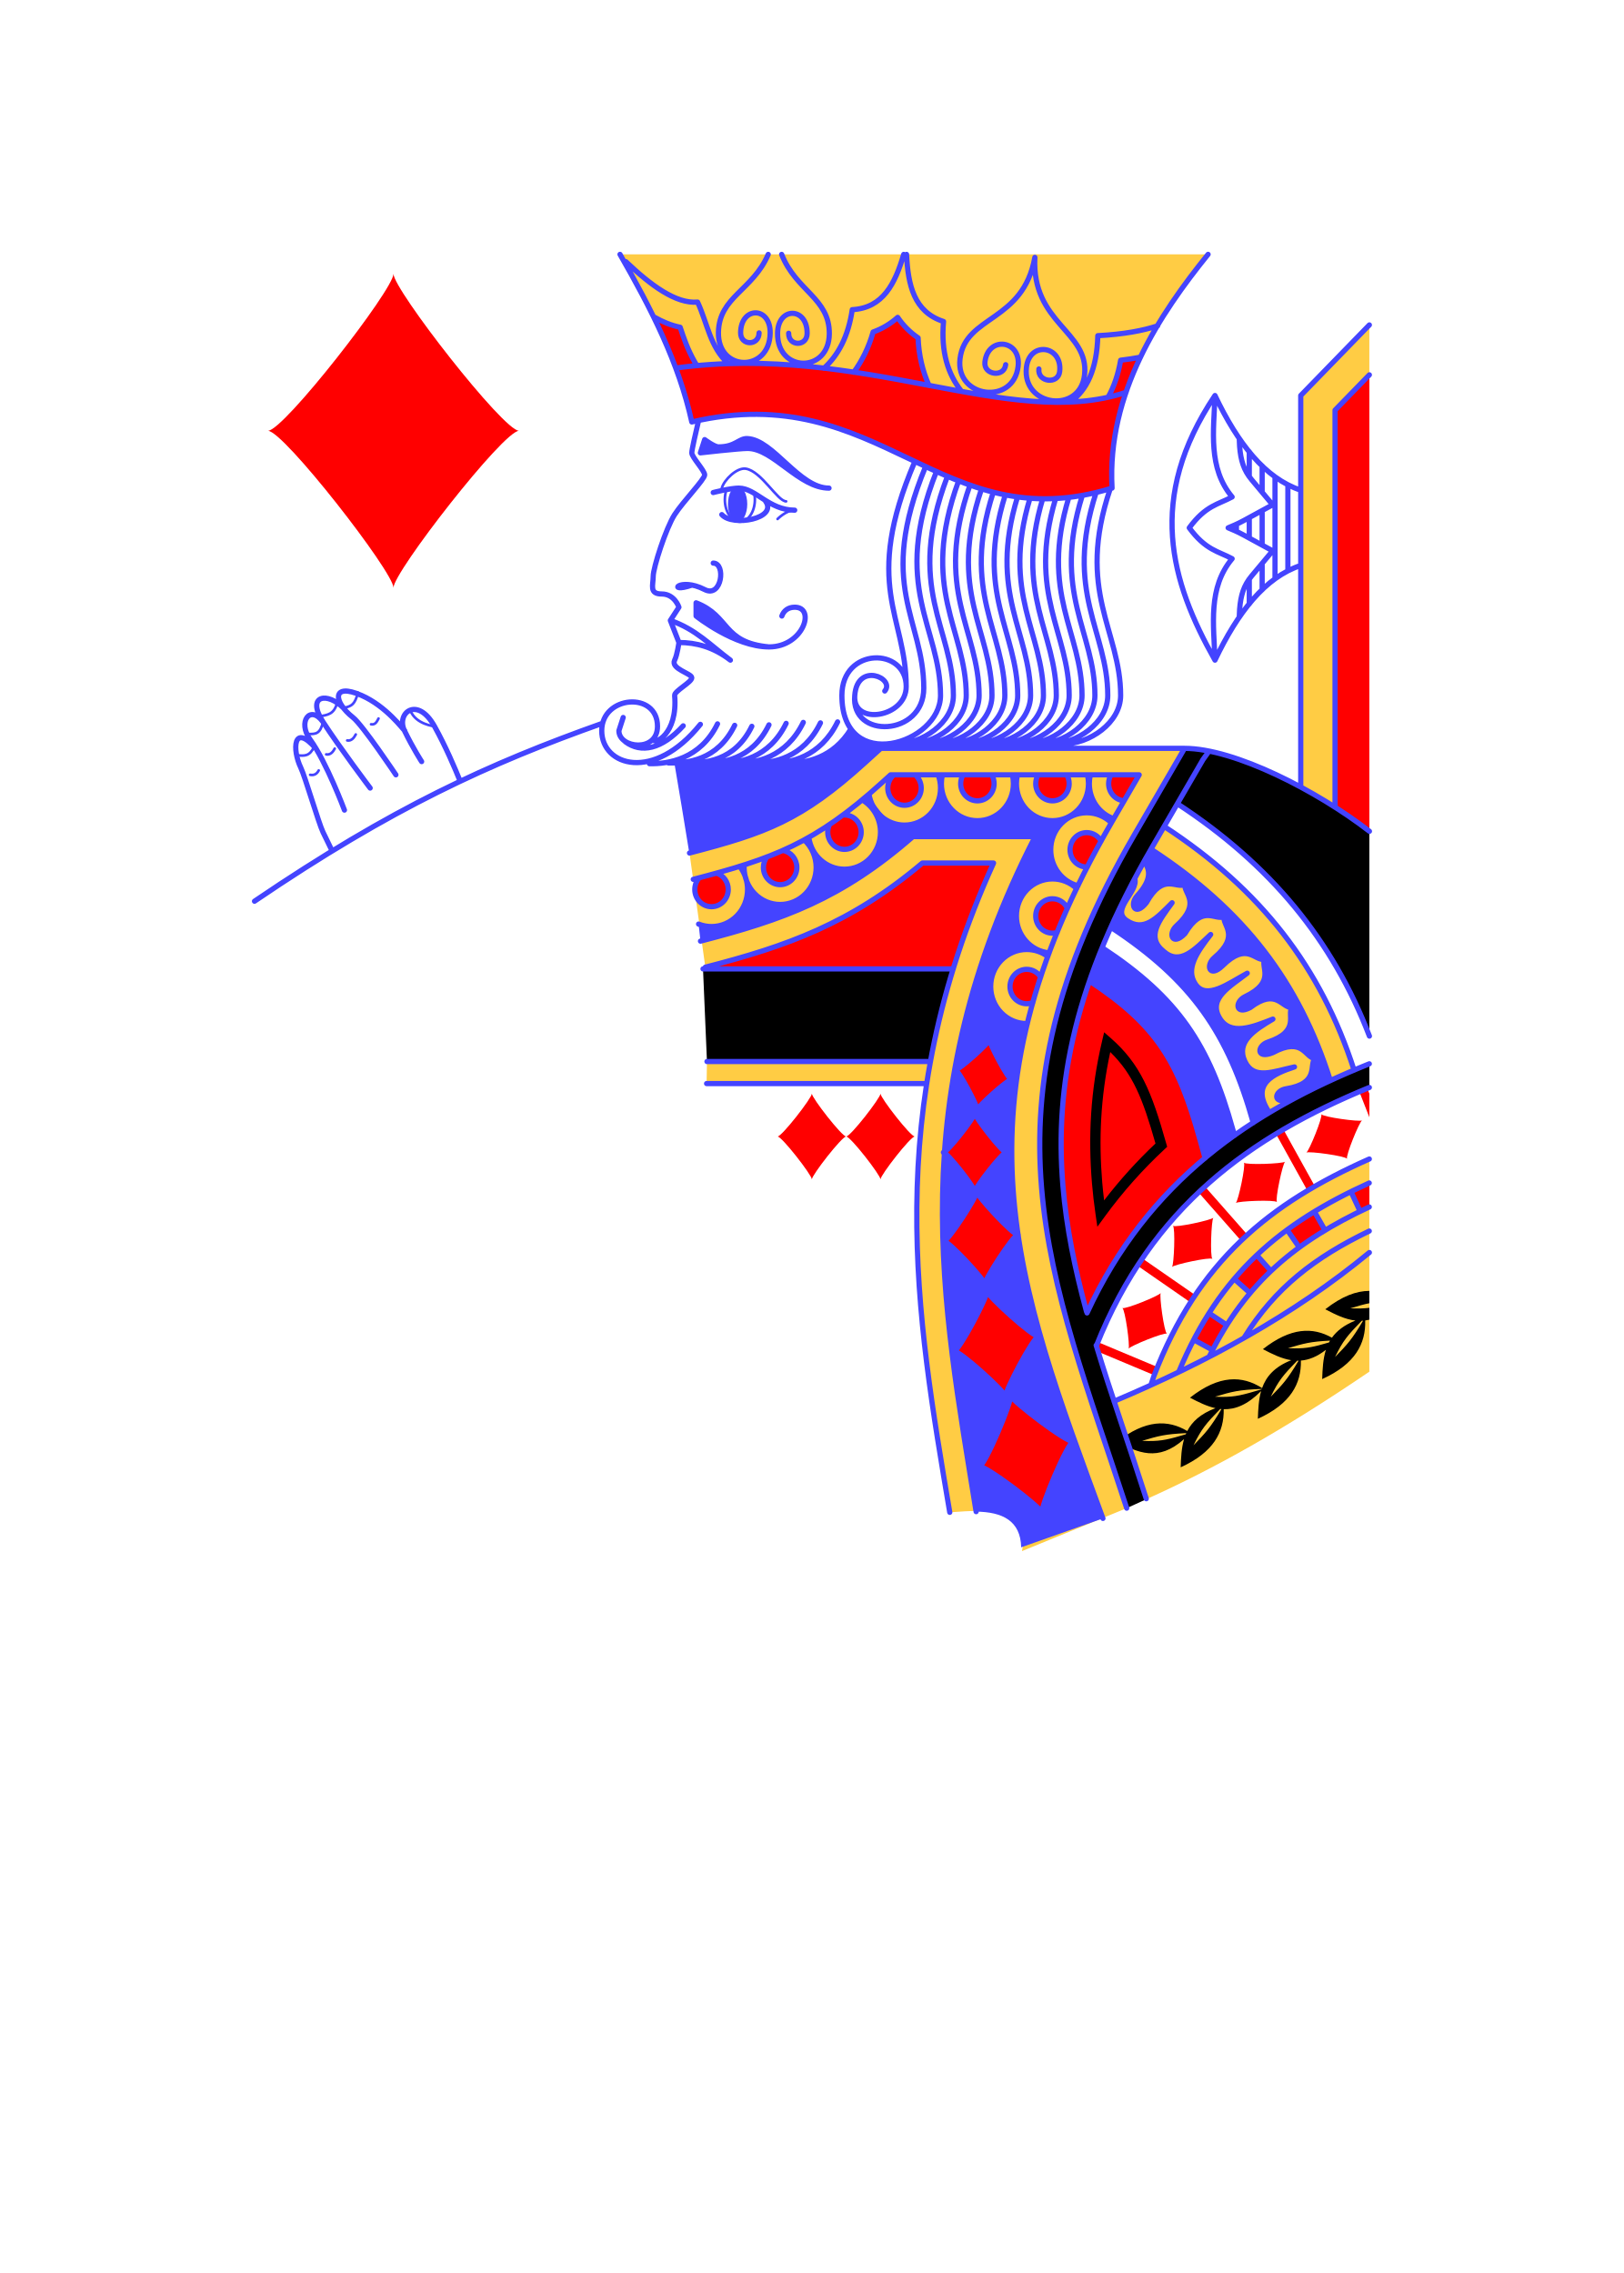
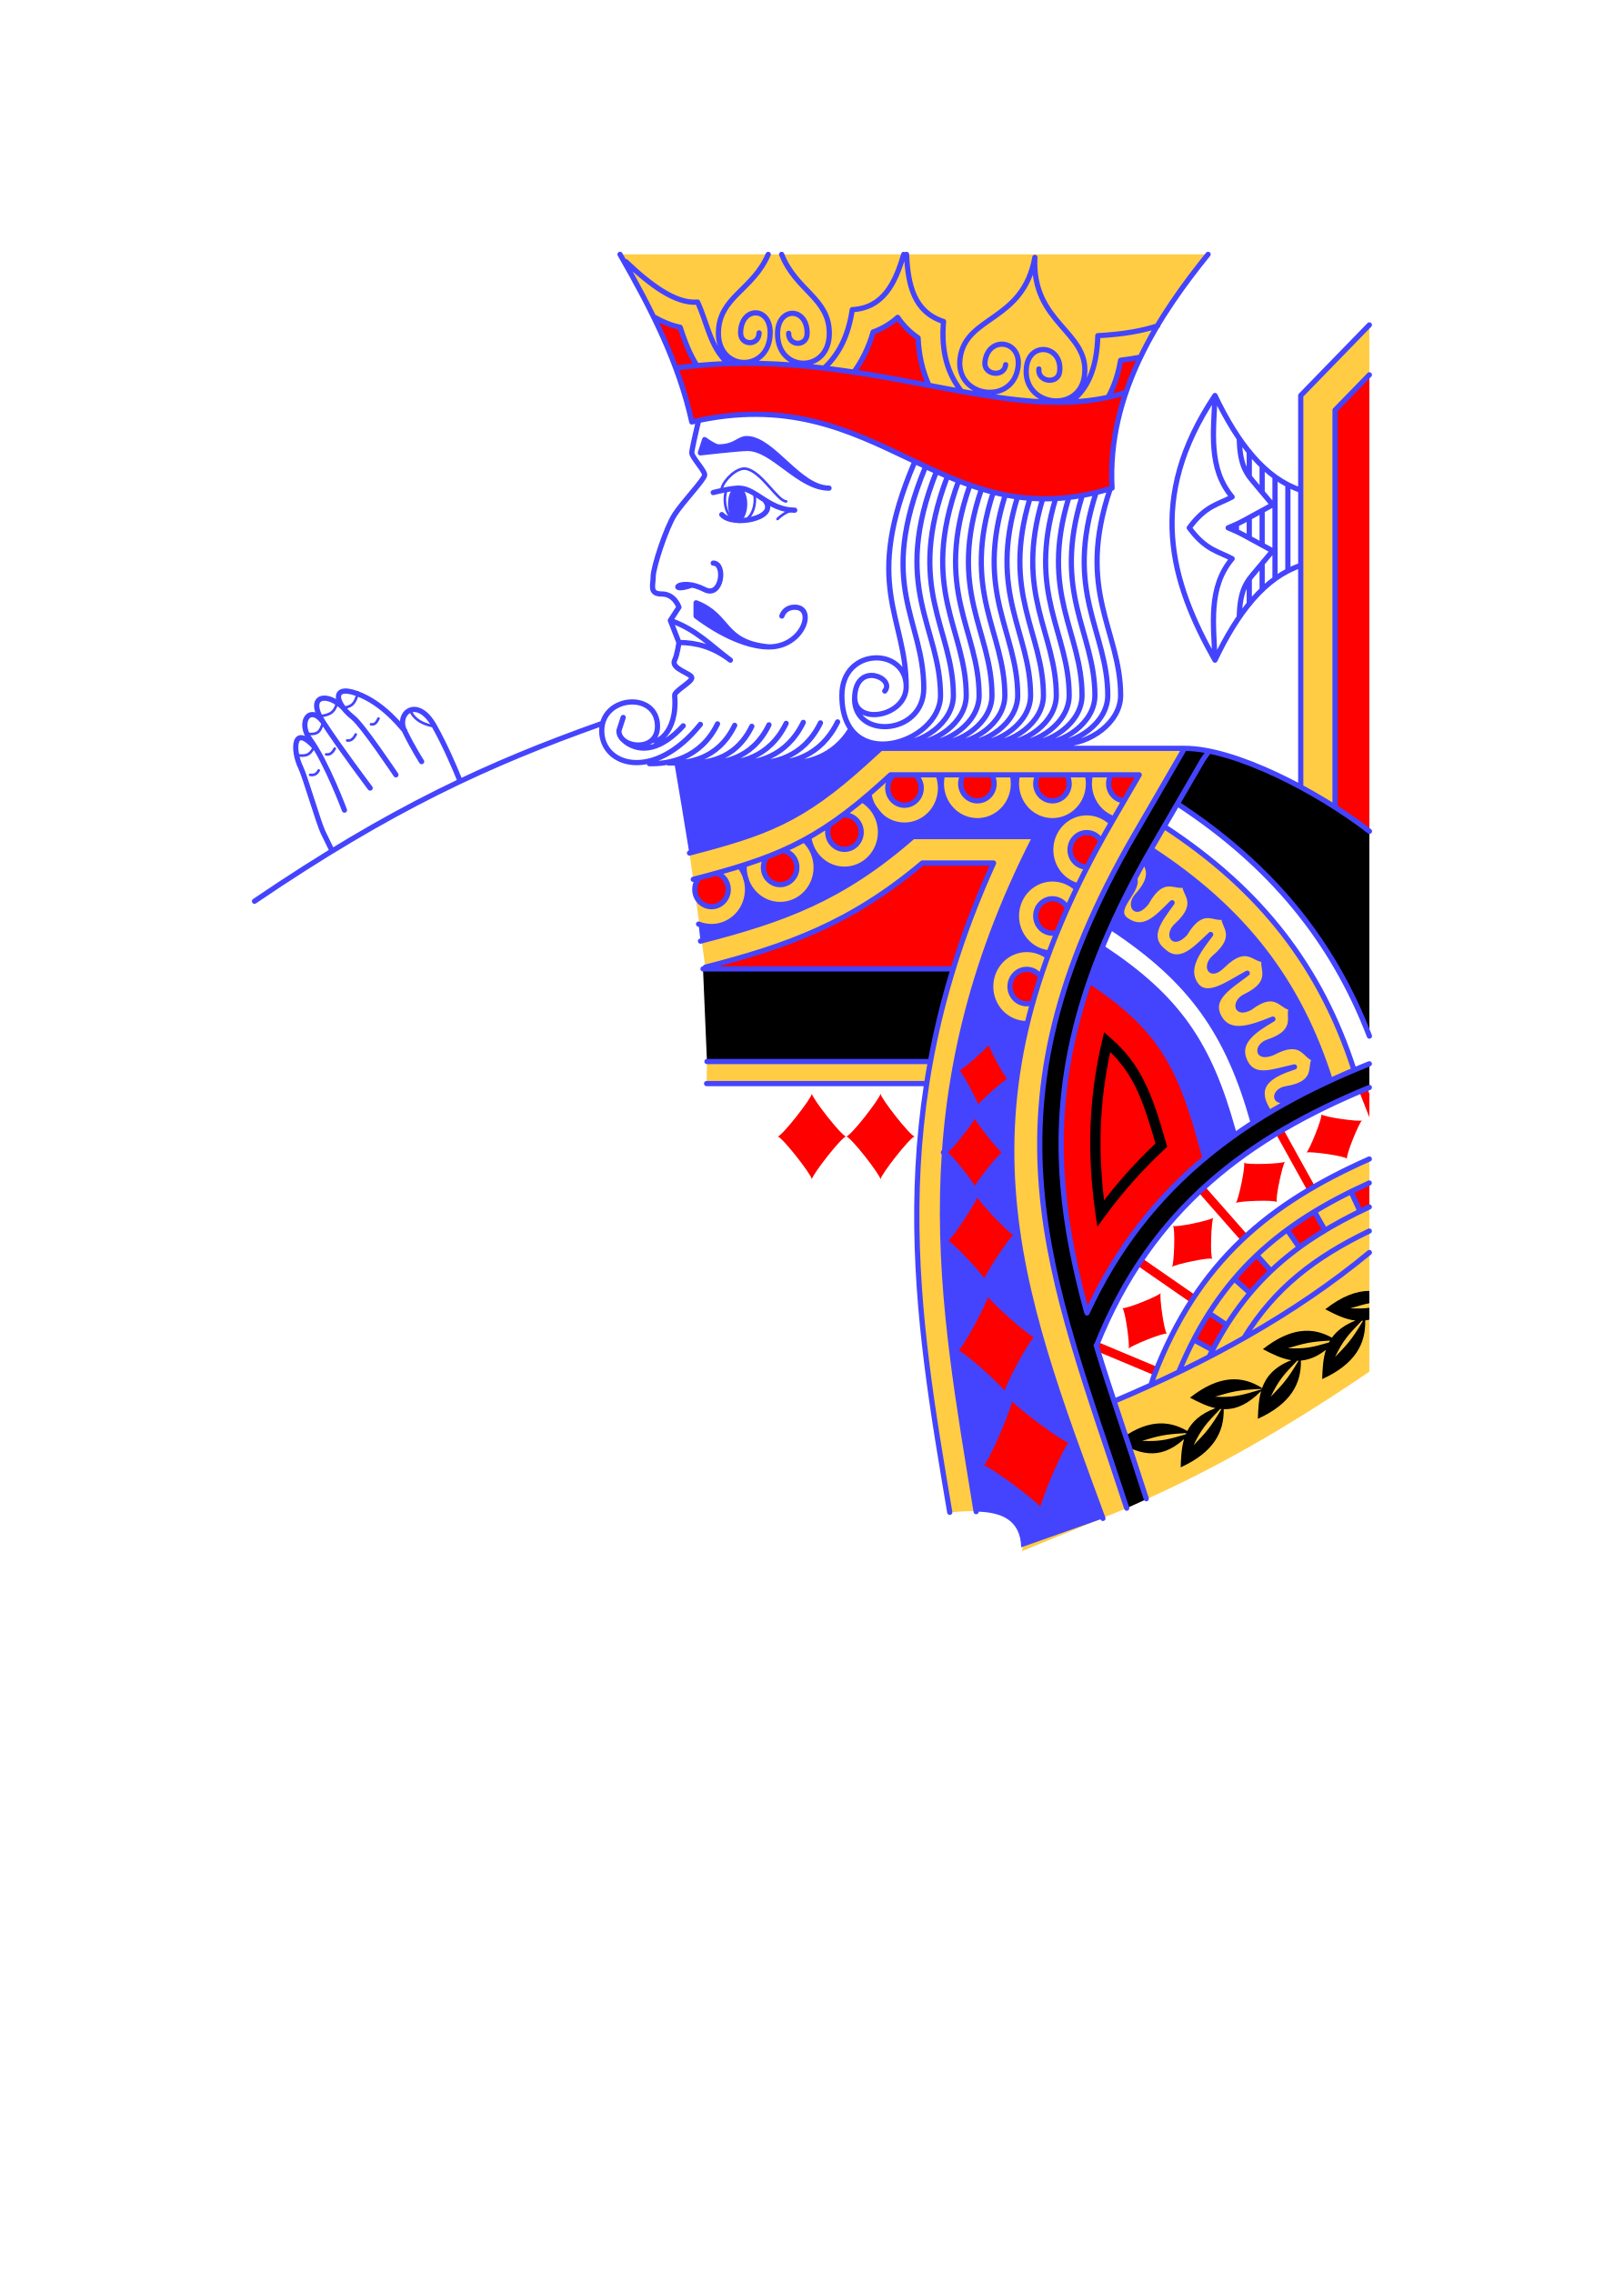
<svg xmlns="http://www.w3.org/2000/svg" class="card" face="KD" height="3.5in" preserveAspectRatio="none" viewBox="-120 -168 240 336" width="2.5in" version="1.1" id="svg93">
  <defs id="defs49" />
  <g id="layer1">
    <path d="M 1,0 0,1 -1,0 0,-1" id="path1736" fill="#ff0000" style="display:inline;stroke-width:0.265" />
    <path fill="#ffcc44" d="M -28.361 -130.4 C -23.737 -122.339 -19.68 -114.388 -17.748 -105.624 C 10.141 -112.144 19.015 -88.02 44.369 -95.844 C 43.59 -109.888 51.483 -121.642 58.562 -130.4 Z M 82.4 -119.968 L 72.258 -109.536 L 72.316 -51.626 C 76.013 -49.63 79.527 -47.352 82.4 -45.129 Z M 10.195 -57.376 L 7.859 -55.256 C -1.568 -46.7 -6.827 -44.834 -18.087 -41.904 L -15.749 -25.029 C -3.728 -28.12 5.686 -31.455 16.332 -40.424 L 26.855 -40.424 C 22.192 -30.168 19.246 -20.429 17.527 -11.084 L -15.506 -11.084 L -15.56 -7.824 L 16.973 -7.824 C 13.423 15.012 17.003 35.532 20.381 55.556 C 26.502 55.092 32.417 54.819 31.058 61.288 L 46.536 54.94 C 35.244 20.345 23.892 -3.636 47.641 -44.555 L 55.082 -57.376 Z M 52.076 -45.831 L 50.133 -42.471 C 63.928 -33.476 72.016 -22.848 76.639 -8.261 L 80.146 -9.806 C 75.227 -25.023 66.413 -36.472 52.076 -45.831 Z M 49.131 -40.702 L 47.727 -38.108 C 48.307 -36.201 44.163 -33.568 46.498 -31.956 C 49.094 -30.164 50.973 -32.285 53.243 -34.556 C 51.353 -31.942 49.351 -29.509 51.975 -27.384 C 54.439 -25.202 56.605 -27.67 58.946 -29.864 C 56.974 -27.315 55.144 -24.776 56.715 -22.499 C 58.337 -20.149 61.55 -22.615 64.35 -24.137 C 61.821 -22.176 58.61 -20.448 60.215 -17.604 C 61.806 -14.786 65.183 -16.197 68.143 -17.355 C 65.4 -15.727 62.645 -13.977 64.018 -11.084 C 65.333 -8.314 68.232 -9.627 71.333 -10.285 C 68.3 -9.283 64.72 -7.796 67.618 -3.547 L 70.549 -5.386 C 67.923 -4.789 68.412 -6.789 70.084 -7.053 C 75.135 -7.849 73.423 -10.639 74.381 -11.531 C 72.891 -11.583 72.652 -14.834 68.127 -12.39 C 65.627 -11.371 65.8 -13.425 67.41 -13.959 C 72.274 -15.574 70.151 -18.047 70.959 -19.085 C 69.479 -18.892 68.74 -22.062 64.788 -19.057 C 62.565 -17.881 62.492 -19.941 64.027 -20.674 C 68.662 -22.888 66.261 -25.076 66.939 -26.207 C 65.494 -25.83 64.384 -28.884 60.701 -25.239 C 58.739 -23.348 58.167 -25.324 59.475 -26.429 C 63.424 -29.765 60.567 -31.265 60.949 -32.535 C 59.641 -31.798 57.823 -34.468 55.144 -29.992 C 53.243 -28.036 52.609 -29.992 53.881 -31.14 C 57.722 -34.607 54.819 -36.011 55.16 -37.293 C 53.877 -36.512 51.975 -39.12 49.44 -34.556 C 47.733 -32.419 46.917 -34.302 48.074 -35.572 C 50.585 -38.329 49.73 -39.676 49.131 -40.702 Z M 82.4 3.325 C 67.705 9.834 57.063 18.404 50.544 35.438 L 50.143 36.723 C 48.346 37.553 46.51 38.357 44.655 39.115 C 46.2 43.773 47.879 48.697 49.464 53.602 C 59.482 49.102 69.787 43.333 82.4 34.765 Z" id="path995" style="display:inline" />
    <path fill="#ff0000" d="M 12.684 -121.087 C 11.659 -120.167 10.426 -119.414 9.051 -118.922 C 8.407 -116.641 7.419 -114.65 6.124 -112.99 C -1.145 -114.094 -8.861 -114.735 -17.058 -113.943 C -17.087 -114.11 -17.189 -114.277 -17.285 -114.444 C -18.396 -116.367 -18.962 -118.126 -19.468 -119.626 C -20.806 -119.898 -22.062 -120.425 -23.23 -120.931 C -20.84 -115.871 -18.91 -110.894 -17.748 -105.624 C 10.141 -112.144 19.015 -88.02 44.369 -95.844 C 43.976 -102.933 45.792 -109.439 48.588 -115.238 C 47.663 -115.027 46.685 -114.875 45.637 -114.752 C 45.289 -112.71 44.674 -110.87 43.712 -109.265 C 35.797 -107.55 27.078 -109.182 17.323 -111.024 C 16.38 -113.098 15.801 -115.463 15.702 -118.06 C 14.483 -118.888 13.464 -119.933 12.684 -121.087 Z M 82.4 -112.591 L 77.329 -107.375 L 77.489 -48.574 C 79.294 -47.413 80.939 -46.257 82.4 -45.128 Z M 58.702 -56.968 L 57.803 -55.705 L 50.362 -42.884 Z M 47.546 -53.565 C 46.435 -53.532 44.454 -52.988 44.213 -53.465 C 43.983 -53.071 43.862 -52.62 43.862 -52.16 C 43.862 -50.827 44.863 -49.72 46.155 -49.624 C 45.83 -50.267 48.595 -52.727 48.27 -53.371 C 48.19 -53.53 47.916 -53.576 47.546 -53.565 Z M 12.113 -53.465 C 11.547 -52.982 11.219 -52.265 11.219 -51.508 C 11.219 -50.104 12.326 -48.965 13.691 -48.965 C 15.056 -48.965 16.163 -50.104 16.163 -51.508 C 16.163 -52.264 15.835 -52.982 15.27 -53.465 Z M 22.345 -53.465 C 22.116 -53.071 21.994 -52.62 21.994 -52.16 C 21.994 -50.756 23.101 -49.617 24.466 -49.617 C 25.831 -49.617 26.938 -50.756 26.938 -52.16 C 26.938 -52.62 26.817 -53.071 26.588 -53.465 Z M 33.437 -53.465 C 33.208 -53.071 33.087 -52.62 33.087 -52.16 C 33.087 -50.756 34.193 -49.617 35.559 -49.617 C 36.924 -49.617 38.031 -50.756 38.031 -52.16 C 38.031 -52.62 37.909 -53.071 37.68 -53.465 Z M 4.817 -47.531 C 4.734 -47.531 4.65 -47.526 4.567 -47.518 L 2.61 -46.134 C 2.436 -45.778 2.345 -45.386 2.345 -44.988 C 2.345 -43.584 3.452 -42.445 4.817 -42.445 C 6.182 -42.445 7.289 -43.584 7.289 -44.988 C 7.289 -46.392 6.182 -47.531 4.817 -47.531 Z M 40.629 -44.923 C 39.264 -44.923 38.157 -43.784 38.157 -42.38 C 38.157 -40.976 39.264 -39.837 40.629 -39.837 C 40.657 -39.837 40.685 -39.838 40.712 -39.839 L 42.757 -43.674 C 42.312 -44.448 41.503 -44.923 40.629 -44.923 Z M -4.32 -42.286 L -6.635 -41.342 C -6.977 -40.894 -7.163 -40.341 -7.163 -39.772 C -7.163 -38.368 -6.056 -37.229 -4.691 -37.229 C -3.325 -37.229 -2.219 -38.368 -2.219 -39.772 C -2.219 -41.029 -3.112 -42.098 -4.32 -42.286 Z M 16.332 -40.424 C 5.686 -31.455 -3.728 -28.12 -15.92 -24.903 L 20.903 -24.802 C 22.47 -29.898 24.43 -35.091 26.855 -40.424 Z M -14.098 -38.94 L -16.627 -38.26 C -17.062 -37.788 -17.304 -37.163 -17.304 -36.512 C -17.304 -35.108 -16.197 -33.969 -14.832 -33.969 C -13.467 -33.969 -12.36 -35.108 -12.36 -36.512 C -12.36 -37.626 -13.064 -38.609 -14.098 -38.94 Z M 35.559 -35.143 C 34.193 -35.143 33.087 -34.004 33.087 -32.6 C 33.087 -31.196 34.193 -30.057 35.559 -30.057 C 35.793 -30.057 36.027 -30.092 36.252 -30.159 L 37.776 -33.723 C 37.36 -34.592 36.5 -35.143 35.559 -35.143 Z M 31.756 -24.711 C 30.39 -24.711 29.284 -23.572 29.284 -22.168 C 29.284 -20.764 30.39 -19.625 31.756 -19.625 C 32.069 -19.625 32.38 -19.687 32.671 -19.806 L 33.819 -23.568 C 33.361 -24.281 32.586 -24.711 31.756 -24.711 Z M 41.058 -23.006 C 37.218 -11.972 36.316 -2.228 37.106 7.287 C 37.619 13.465 38.882 19.579 40.631 25.976 C 45.127 16.403 51.127 8.989 58.151 3.159 L 57.363 0.466 C 54.137 -11.151 50.977 -16.406 41.058 -23.006 Z M 82.096 -7.106 L 80.921 -6.619 L 82.4 -2.842 L 82.4 -6.332 Z M 69.695 -1.036 L 68.594 -0.39 L 73.25 8.008 L 74.351 7.362 Z M 82.4 7.043 L 79.688 8.163 L 81.029 11.066 L 82.4 10.435 Z M 58.101 7.399 L 57.161 8.274 L 63.433 15.402 L 64.373 14.527 Z M 74.288 11.119 L 70.255 13.809 L 72.042 16.392 L 75.852 13.866 Z M 65.771 17.548 L 62.429 21.055 L 64.775 23.146 L 67.858 19.875 Z M 48.829 18.012 L 48.121 19.093 L 55.959 24.525 L 56.667 23.444 Z M 58.707 26.113 L 56.458 30.057 L 59.225 31.567 L 61.335 27.867 Z M 42.309 30.405 L 41.831 31.612 L 50.599 35.284 L 51.078 34.077 Z" id="path991" style="display:inline" />
    <path fill="#4444ff" d="M -6.339 -72.372 C -11.409 -72.372 -17.114 -76.936 -17.114 -76.936 L -17.114 -78.892 C -12.043 -76.936 -13.311 -73.024 -6.339 -72.372 M -15.846 -103.016 L -16.48 -101.06 C -16.48 -101.06 -10.775 -101.712 -9.508 -101.712 C -5.705 -101.712 -1.902 -95.844 2.535 -95.844 C -1.902 -95.844 -5.705 -103.016 -9.545 -103.167 C -10.811 -103.217 -11.271 -101.939 -13.806 -101.939 C -14.403 -101.939 -15.846 -103.016 -15.846 -103.016 Z M -9.55 -93.489 C -9.55 -92.784 -9.7 -92.108 -9.968 -91.609 C -10.235 -91.111 -10.598 -90.831 -10.976 -90.831 C -11.354 -90.831 -11.717 -91.111 -11.984 -91.609 C -12.252 -92.108 -12.402 -92.784 -12.402 -93.489 C -12.402 -94.957 -11.764 -96.147 -10.976 -96.147 C -10.188 -96.147 -9.55 -94.957 -9.55 -93.489 Z M -20.409 -55.72 L -3.467 -55.221 C -0.936 -55.153 3.168 -55.946 5.785 -60.223 C 6.904 -58.703 8.561 -58.041 10.333 -58.01 L 10.195 -57.376 L 7.859 -55.256 C -1.568 -46.7 -6.826 -44.834 -18.123 -41.938 C -18.862 -46.594 -19.641 -51.17 -20.409 -55.72 Z M 19.015 -51.508 C 19.015 -48.483 16.631 -46.031 13.691 -46.031 C 9.908 -45.948 9.228 -51.255 7.429 -49.76 C 9.105 -48.79 10.141 -46.966 10.141 -44.988 C 10.141 -41.963 7.758 -39.511 4.817 -39.511 C 2.164 -39.511 -0.083 -41.52 -0.454 -44.221 C -0.681 -44.093 -0.906 -43.969 -1.133 -43.846 C -0.009 -42.807 0.634 -41.326 0.634 -39.772 C 0.634 -36.747 -1.75 -34.295 -4.691 -34.295 C -6.957 -34.295 -8.891 -35.752 -9.659 -37.804 C -9.56 -37.384 -9.508 -36.95 -9.508 -36.512 C -9.508 -33.487 -11.892 -31.035 -14.832 -31.035 C -15.486 -31.035 -16.134 -31.159 -16.744 -31.4 L -16.463 -28.878 C -4.26 -32.026 4.36 -35.086 14.949 -44.336 L 33 -44.336 C 13.125 -5.571 19.321 24.627 24.279 55.453 C 28.158 55.502 30.842 56.783 30.938 60.729 L 43.021 56.456 C 33.598 30.823 25.398 9.752 31.835 -16.692 C 31.809 -16.692 31.782 -16.691 31.756 -16.691 C 28.815 -16.691 26.431 -19.143 26.431 -22.168 C 26.431 -25.193 28.815 -27.645 31.756 -27.645 C 32.871 -27.645 33.959 -27.284 34.865 -26.614 C 34.93 -26.791 34.995 -26.969 35.062 -27.147 C 32.326 -27.411 30.234 -29.773 30.234 -32.6 C 30.234 -35.625 32.618 -38.077 35.559 -38.077 C 36.876 -38.077 38.145 -37.574 39.123 -36.667 C 39.188 -36.802 39.253 -36.937 39.318 -37.072 C 36.959 -37.689 35.305 -39.874 35.305 -42.38 C 35.305 -45.405 37.689 -47.857 40.629 -47.857 C 41.982 -47.857 43.283 -47.328 44.27 -46.377 C 44.305 -46.438 44.34 -46.499 44.375 -46.56 L 44.617 -46.976 C 42.46 -47.732 41.01 -49.816 41.01 -52.16 C 41.01 -52.599 41.061 -53.037 41.163 -53.464 L 40.73 -53.464 C 40.831 -53.037 40.883 -52.599 40.883 -52.16 C 40.883 -49.135 38.499 -46.683 35.559 -46.683 C 32.618 -46.683 30.234 -49.135 30.234 -52.16 C 30.234 -52.599 30.286 -53.037 30.387 -53.464 L 29.637 -53.464 C 29.739 -53.037 29.791 -52.599 29.791 -52.16 C 29.791 -49.135 27.407 -46.683 24.466 -46.683 C 21.526 -46.683 19.142 -49.135 19.142 -52.16 C 19.142 -52.599 19.194 -53.037 19.295 -53.464 C 18.129 -53.621 19.009 -52.49 19.015 -51.508 Z M 41.213 -53.464 L 48.257 -53.248 L 48.382 -53.464 Z M 44.209 -30.918 C 56.199 -23.041 61.563 -15.171 65.24 -2.03 L 67.618 -3.547 C 64.72 -7.796 68.3 -9.283 71.333 -10.285 C 68.232 -9.627 65.333 -8.314 64.018 -11.084 C 62.645 -13.977 65.4 -15.727 68.143 -17.355 C 65.183 -16.197 61.806 -14.786 60.215 -17.604 C 58.61 -20.448 61.821 -22.176 64.35 -24.137 C 61.55 -22.615 58.337 -20.149 56.715 -22.499 C 55.144 -24.776 56.974 -27.315 58.945 -29.864 C 56.605 -27.67 54.439 -25.202 51.975 -27.384 C 49.351 -29.509 51.353 -31.942 53.243 -34.556 C 50.973 -32.285 49.094 -30.164 46.498 -31.956 C 44.164 -33.568 48.307 -36.201 47.727 -38.108 M 76.639 -8.261 C 72.017 -22.848 63.928 -33.476 50.133 -42.471 L 49.131 -40.702 C 49.73 -39.676 50.585 -38.329 48.073 -35.572 C 46.916 -34.302 47.733 -32.419 49.44 -34.556 C 51.975 -39.12 53.877 -36.512 55.16 -37.293 C 54.819 -36.011 57.722 -34.607 53.881 -31.14 C 52.609 -29.992 53.243 -28.036 55.144 -29.992 C 57.823 -34.468 59.641 -31.798 60.948 -32.535 C 60.567 -31.265 63.424 -29.765 59.475 -26.429 C 58.167 -25.324 58.739 -23.348 60.701 -25.239 C 64.384 -28.883 65.494 -25.83 66.939 -26.207 C 66.261 -25.076 68.662 -22.888 64.027 -20.674 C 62.492 -19.941 62.565 -17.881 64.788 -19.057 C 68.74 -22.062 69.479 -18.892 70.959 -19.085 C 70.151 -18.047 72.274 -15.574 67.41 -13.96 C 65.8 -13.425 65.627 -11.371 68.127 -12.39 C 72.652 -14.834 72.891 -11.583 74.381 -11.531 C 73.423 -10.639 75.135 -7.849 70.084 -7.053 C 68.412 -6.789 67.923 -4.789 70.549 -5.386 Z M 62.466 -0.15 L 62.239 -0.967 C 58.736 -13.579 54.21 -20.472 42.92 -27.91 L 41.063 -22.974 C 50.977 -16.406 54.137 -11.151 57.363 0.466 L 58.123 3.199" id="path987" style="display:inline" />
    <path fill="#000000" d="M 55.082 -57.376 L 47.641 -44.555 C 23.892 -3.636 35.244 20.345 46.536 54.94 L 49.464 53.602 L 42.141 30.715 C 50.311 10.365 64.864 -0.042 82.4 -7.245 L 82.4 -10.743 C 64.903 -3.728 49.652 6.579 40.671 26.08 L 40.772 26.433 L 40.592 25.871 C 38.882 19.579 37.619 13.465 37.106 7.287 C 35.878 -7.511 38.741 -22.861 50.362 -42.884 L 57.803 -55.705 L 54.028 -49.196 C 67.781 -40.199 76.966 -29.033 82.4 -14.864 L 82.4 -45.129 C 75.793 -50.245 65.834 -55.623 58.57 -56.997 L 58.562 -56.983 Z M -16.09 -24.776 L -15.506 -11.084 L 17.536 -11.084 L 20.901 -24.776 Z M 43.201 -15.404 L 42.909 -14.17 C 41.142 -6.709 40.838 0.127 41.401 6.909 C 41.527 8.433 41.707 9.959 41.929 11.491 L 42.197 13.344 L 43.289 11.844 C 45.989 8.138 48.965 4.825 52.162 1.853 L 52.515 1.525 L 52.383 1.055 C 50.2 -6.699 48.548 -10.72 44.141 -14.581 Z M 44.104 -12.485 C 47.453 -9.208 48.873 -5.707 50.789 1.036 C 48.089 3.581 45.551 6.38 43.195 9.442 C 43.087 8.551 42.99 7.662 42.916 6.776 C 42.398 0.533 42.645 -5.711 44.104 -12.485 Z" id="path983" style="display:inline" />
    <path fill="#000000" d="M 54.511 48.9 C 59.359 46.7 60.942 43.707 60.873 40.313 C 62.557 40.359 64.363 39.686 66.402 37.627 C 66.029 38.919 65.969 40.322 65.92 41.728 C 70.777 39.524 72.357 36.525 72.281 33.123 C 73.442 33.026 74.663 32.564 75.981 31.53 C 75.545 32.884 75.48 34.37 75.428 35.86 C 80.313 33.643 81.883 30.621 81.788 27.195 C 81.99 27.168 82.194 27.128 82.4 27.077 L 82.4 25.323 C 81.582 25.431 80.748 25.448 79.578 25.4 C 80.725 25.058 81.533 24.818 82.4 24.644 L 82.4 22.822 C 80.474 22.822 78.331 23.62 75.885 25.54 C 77.338 26.295 78.794 27.032 80.345 27.207 C 78.673 27.871 77.582 28.741 76.867 29.743 C 74.05 28.148 70.788 28.198 66.664 31.437 C 68.033 32.148 69.405 32.843 70.857 33.067 C 68.344 34.06 67.139 35.516 66.545 37.189 C 63.626 35.324 60.236 35.195 55.888 38.609 C 57.122 39.25 58.359 39.878 59.653 40.16 C 57.434 40.991 56.192 42.168 55.489 43.536 C 52.633 41.839 49.322 41.824 45.113 45.129 C 48.127 46.694 51.154 48.186 55.015 44.73 C 54.623 46.041 54.561 47.468 54.511 48.9 Z M 56.412 45.64 C 57.591 43.216 58.241 42.462 60.36 40.276 C 60.42 40.283 60.479 40.29 60.538 40.295 C 58.882 43.086 58.202 43.799 56.412 45.64 Z M 49.785 45.013 C 49.484 45.011 49.16 45.002 48.806 44.988 C 51.234 44.264 52.171 43.996 55.339 43.849 C 55.313 43.907 55.29 43.964 55.266 44.022 C 52.779 44.759 51.721 45.027 49.785 45.013 Z M 60.56 38.493 C 60.259 38.491 59.936 38.483 59.582 38.468 C 62.109 37.715 63.005 37.454 66.501 37.312 C 66.494 37.331 66.489 37.352 66.482 37.372 C 63.663 38.211 62.609 38.507 60.56 38.493 Z M 67.822 38.468 C 68.993 36.058 69.643 35.299 71.733 33.142 C 71.8 33.143 71.869 33.142 71.937 33.141 C 70.288 35.917 69.607 36.631 67.822 38.468 Z M 77.329 32.6 C 78.507 30.178 79.157 29.423 81.272 27.242 C 81.338 27.239 81.404 27.234 81.471 27.229 C 79.802 30.042 79.124 30.754 77.329 32.6 Z M 71.336 31.321 C 71.034 31.319 70.711 31.311 70.357 31.296 C 72.707 30.596 73.656 30.321 76.586 30.172 C 76.533 30.261 76.483 30.352 76.435 30.443 C 74.207 31.098 73.174 31.334 71.336 31.321 Z" id="path979" style="display:inline" />
    <path stroke="#4444ff" stroke-linecap="round" stroke-linejoin="round" stroke-width="0.771" fill="none" d="M 70.357 -96.342 L 70.357 -83.61 M 68.455 -97.522 L 68.455 -82.43 M 66.554 -84.719 L 66.554 -80.808 M 66.554 -92.531 L 66.554 -87.421 M 66.554 -99.144 L 66.554 -95.233 M 64.652 -82.364 L 64.652 -78.715 M 64.652 -91.494 L 64.652 -88.458 M 64.652 -101.237 L 64.652 -97.588 M 62.751 -90.514 L 62.751 -89.438 M -16.463 -28.878 C -4.26 -32.026 4.36 -35.086 14.949 -44.336 L 33 -44.336 C 13.125 -5.571 19.321 24.627 24.279 55.453 M -15.749 -25.029 C -3.728 -28.12 5.686 -31.455 16.332 -40.424 L 26.855 -40.424 C 10.141 -3.664 15.474 26.468 20.381 55.556 M 43.021 56.456 C 30.33 21.933 19.857 -4.315 44.375 -46.56 L 48.382 -53.464 L 11.633 -53.464 L 10.375 -52.322 C 0.443 -43.307 -5.832 -41.059 -17.531 -38.014 M 46.536 54.941 C 35.244 20.345 23.892 -3.636 47.641 -44.555 L 55.082 -57.376 L 10.195 -57.376 L 7.859 -55.256 C -1.568 -46.7 -6.826 -44.834 -18.087 -41.904 M -28.36 -130.399 C -23.736 -122.339 -19.68 -114.387 -17.748 -105.624 C 10.141 -112.144 19.015 -88.02 44.369 -95.844 C 43.59 -109.888 51.484 -121.644 58.563 -130.402 M -4.468 -130.396 C -2.347 -125 2.625 -123.922 2.578 -118.656 C 2.527 -112.789 -5.152 -112.889 -5.07 -118.757 C -5.015 -122.722 -0.645 -122.611 -0.7 -118.699 C -0.727 -116.743 -3.458 -116.779 -3.431 -118.735 M -6.453 -130.394 C -8.729 -125.08 -13.711 -124.128 -13.812 -118.871 C -13.923 -113.005 -6.245 -112.904 -6.163 -118.771 C -6.108 -122.736 -10.479 -122.74 -10.534 -118.828 C -10.561 -116.873 -7.829 -116.837 -7.802 -118.792 M 32.96 -129.955 C 32.458 -120.169 41.01 -119.058 40.305 -112.589 C 39.669 -106.76 31.045 -107.872 31.714 -113.697 C 32.167 -117.633 37.069 -116.947 36.623 -113.064 C 36.4 -111.122 33.332 -111.518 33.555 -113.459 M 32.96 -129.955 C 31.231 -120.327 22.677 -121.422 21.897 -114.963 C 21.194 -109.143 29.818 -108.031 30.487 -113.855 C 30.939 -117.792 26.025 -118.371 25.578 -114.488 C 25.355 -112.547 28.423 -112.151 28.646 -114.092 M -20.044 -113.604 C 7.606 -117.36 29.157 -104.32 46.347 -109.98 M 43.787 -109.285 C 44.674 -110.87 45.289 -112.71 45.637 -114.752 C 46.685 -114.875 47.663 -115.028 48.578 -115.205 M 38.219 -108.574 C 40.656 -110.333 42.135 -113.419 42.264 -118.38 C 46.12 -118.582 48.919 -119.116 51.113 -119.84 M -23.26 -121.108 C -22.062 -120.425 -20.806 -119.898 -19.468 -119.626 C -18.962 -118.126 -18.396 -116.367 -17.286 -114.444 C -17.189 -114.277 -17.087 -114.11 -16.98 -113.945 M -12.344 -114.244 C -15.058 -116.699 -15.403 -120.13 -16.895 -123.345 C -20.068 -123.059 -23.81 -125.815 -27.486 -129.316 M 6.187 -112.966 C 7.419 -114.65 8.407 -116.64 9.051 -118.922 C 10.426 -119.414 11.659 -120.167 12.684 -121.087 C 13.464 -119.933 14.483 -118.887 15.701 -118.06 C 15.801 -115.463 16.38 -113.098 17.317 -111.019 M 13.576 -130.393 C 12.311 -126.104 10.544 -122.477 5.969 -122.226 C 5.382 -118.247 3.891 -115.485 1.78 -113.559 M 22.126 -110.139 C 20.117 -112.667 19.057 -115.972 19.462 -120.475 C 15.067 -121.894 14.213 -125.89 13.993 -130.394 M -82.384 -34.78 C -62.006 -48.621 -47.672 -55.139 -30.945 -61.084 M 55.082 -57.376 C 62.505 -57.376 74.737 -51.066 82.414 -45.119 M 52.076 -45.831 C 66.413 -36.472 75.226 -25.023 80.146 -9.806 M 50.133 -42.471 C 63.928 -33.476 72.017 -22.848 76.639 -8.261 M 82.409 -14.841 C 76.976 -29.021 67.789 -40.193 54.025 -49.187 M 44.209 -30.918 C 56.199 -23.041 61.563 -15.171 65.24 -2.03 M 42.92 -27.91 C 54.21 -20.472 58.736 -13.579 62.239 -0.967 L 62.466 -0.15 M 41.063 -22.974 C 50.977 -16.406 54.137 -11.151 57.363 0.466 L 58.123 3.199 M 50.12 36.72 L 50.544 35.438 C 57.062 18.405 67.702 9.836 82.394 3.326 M 63.903 29.724 C 68.443 22.395 74.289 17.884 82.388 13.976 M 58.742 32.526 C 64.163 21.488 71.651 15.435 82.387 10.417 M 54.241 34.762 C 60.286 20.238 69.384 12.78 82.384 6.87 M 40.671 26.08 C 49.651 6.58 64.899 -3.731 82.394 -10.746 M 42.054 30.93 C 50.208 10.437 64.801 -0.017 82.399 -7.245 M 44.658 39.139 C 58.361 33.353 71.213 26.396 82.402 17.153 M 40.592 25.871 C 38.882 19.579 37.619 13.465 37.106 7.287 C 35.878 -7.511 38.741 -22.861 50.362 -42.884 L 57.803 -55.705 L 58.702 -56.968 M 49.426 53.543 C 46.933 45.736 44.1 37.726 42.023 30.859 M -16.09 -24.776 L 20.901 -24.776 M -15.506 -11.084 L 17.536 -11.084 M -15.56 -7.824 L 16.981 -7.824 M 58.707 26.113 L 61.335 27.867 M 62.429 21.055 L 64.775 23.146 M 65.771 17.548 L 67.858 19.875 M 70.255 13.809 L 72.042 16.392 M 74.288 11.119 L 75.852 13.866 M 79.688 8.163 L 81.029 11.066 M 56.458 30.057 L 59.225 31.567 M 72.258 -51.656 L 72.258 -109.536 L 82.4 -119.968 M 77.329 -48.672 L 77.329 -107.375 L 82.4 -112.591 M 72.256 -84.413 C 66.997 -82.673 62.952 -77.5 59.581 -70.416 C 59.399 -75.679 58.528 -81.12 62.117 -85.412 C 60.08 -86.522 58.227 -86.646 55.778 -89.976 C 58.227 -93.306 60.08 -93.43 62.117 -94.54 C 58.528 -98.832 59.399 -104.273 59.581 -109.536 C 62.952 -102.452 66.997 -97.279 72.256 -95.539 M 63.169 -76.749 C 63.176 -77.166 63.194 -77.567 63.225 -77.952 C 63.392 -80.006 63.823 -81.454 65 -82.861 L 68.105 -86.575 L 63.897 -88.869 C 62.802 -89.466 62.119 -89.721 61.526 -89.976 C 62.119 -90.231 62.802 -90.486 63.897 -91.083 L 68.105 -93.377 L 65 -97.091 C 63.823 -98.498 63.392 -99.946 63.225 -102 C 63.194 -102.385 63.176 -102.786 63.169 -103.203 M 59.581 -109.536 C 49.408 -94.314 53.022 -82.049 59.581 -70.416 M 7.423 -49.764 C 9.102 -48.794 10.141 -46.968 10.141 -44.988 L 10.141 -44.988 C 10.141 -43.535 9.58 -42.142 8.582 -41.115 C 7.583 -40.088 6.229 -39.511 4.817 -39.511 C 2.16 -39.511 -0.09 -41.526 -0.456 -44.232 M 4.567 -47.518 C 4.65 -47.526 4.734 -47.531 4.817 -47.531 C 5.473 -47.531 6.101 -47.263 6.565 -46.786 C 7.029 -46.309 7.289 -45.662 7.289 -44.988 C 7.289 -44.314 7.029 -43.667 6.565 -43.19 C 6.101 -42.713 5.473 -42.445 4.817 -42.445 C 4.161 -42.445 3.533 -42.713 3.069 -43.19 C 2.606 -43.667 2.345 -44.314 2.345 -44.988 C 2.345 -45.386 2.436 -45.778 2.61 -46.133 M 18.664 -53.465 C 18.896 -52.84 19.015 -52.177 19.015 -51.508 C 19.015 -50.056 18.454 -48.662 17.456 -47.635 C 16.457 -46.608 15.103 -46.031 13.691 -46.031 C 11.086 -46.031 8.863 -47.97 8.438 -50.614 M 15.27 -53.465 C 15.835 -52.982 16.163 -52.264 16.163 -51.508 C 16.163 -50.104 15.056 -48.965 13.691 -48.965 C 13.035 -48.965 12.406 -49.233 11.943 -49.71 C 11.479 -50.187 11.219 -50.834 11.219 -51.508 C 11.219 -52.265 11.547 -52.983 12.113 -53.466 M 29.637 -53.465 C 29.739 -53.038 29.791 -52.6 29.791 -52.16 C 29.791 -50.708 29.23 -49.314 28.231 -48.287 C 27.233 -47.26 25.878 -46.683 24.466 -46.683 C 21.526 -46.683 19.142 -49.135 19.142 -52.16 C 19.142 -52.6 19.194 -53.038 19.296 -53.466 M 26.588 -53.465 C 26.817 -53.071 26.938 -52.62 26.938 -52.16 C 26.938 -51.486 26.678 -50.839 26.214 -50.362 C 25.751 -49.885 25.122 -49.617 24.466 -49.617 C 23.811 -49.617 23.182 -49.885 22.718 -50.362 C 22.255 -50.839 21.994 -51.486 21.994 -52.16 C 21.994 -52.62 22.116 -53.071 22.345 -53.466 M 40.729 -53.465 C 40.831 -53.038 40.883 -52.6 40.883 -52.16 C 40.883 -50.708 40.322 -49.314 39.323 -48.287 C 38.325 -47.26 36.971 -46.683 35.559 -46.683 C 34.147 -46.683 32.792 -47.26 31.794 -48.287 C 30.795 -49.314 30.234 -50.708 30.234 -52.16 C 30.234 -52.6 30.286 -53.038 30.388 -53.466 M 37.68 -53.465 C 37.909 -53.071 38.031 -52.62 38.031 -52.16 C 38.031 -51.486 37.77 -50.839 37.306 -50.362 C 36.843 -49.885 36.214 -49.617 35.559 -49.617 C 34.903 -49.617 34.274 -49.885 33.811 -50.362 C 33.347 -50.839 33.087 -51.486 33.087 -52.16 C 33.087 -52.62 33.208 -53.071 33.437 -53.466 M 44.618 -46.976 C 42.46 -47.731 41.01 -49.816 41.01 -52.16 C 41.01 -52.6 41.061 -53.038 41.163 -53.466 M 46.155 -49.624 C 44.862 -49.721 43.862 -50.827 43.862 -52.16 C 43.862 -52.62 43.983 -53.071 44.213 -53.466 M 39.336 -37.067 C 36.967 -37.678 35.305 -39.868 35.305 -42.38 C 35.305 -43.833 35.866 -45.226 36.864 -46.253 C 37.863 -47.28 39.217 -47.857 40.629 -47.857 C 41.983 -47.857 43.285 -47.327 44.273 -46.374 M 40.713 -39.839 C 40.685 -39.838 40.657 -39.837 40.629 -39.837 C 39.974 -39.837 39.345 -40.105 38.881 -40.582 C 38.418 -41.059 38.157 -41.706 38.157 -42.38 C 38.157 -43.054 38.418 -43.701 38.881 -44.178 C 39.345 -44.655 39.974 -44.923 40.629 -44.923 C 41.503 -44.923 42.312 -44.448 42.757 -43.674 M 35.072 -27.146 C 32.332 -27.405 30.234 -29.769 30.234 -32.6 C 30.234 -34.053 30.795 -35.446 31.794 -36.473 C 32.792 -37.5 34.147 -38.077 35.559 -38.077 C 36.882 -38.077 38.157 -37.57 39.137 -36.655 M 36.252 -30.159 C 36.027 -30.092 35.793 -30.057 35.559 -30.057 C 34.903 -30.057 34.274 -30.325 33.811 -30.802 C 33.347 -31.279 33.087 -31.926 33.087 -32.6 C 33.087 -33.274 33.347 -33.921 33.811 -34.398 C 34.274 -34.875 34.903 -35.143 35.559 -35.143 C 36.5 -35.143 37.36 -34.592 37.776 -33.723 M 31.849 -16.692 C 31.818 -16.692 31.787 -16.691 31.756 -16.691 C 30.343 -16.691 28.989 -17.268 27.991 -18.295 C 26.992 -19.322 26.431 -20.715 26.431 -22.168 C 26.431 -23.62 26.992 -25.014 27.991 -26.041 C 28.989 -27.068 30.343 -27.645 31.756 -27.645 C 32.877 -27.645 33.97 -27.28 34.879 -26.604 M 32.671 -19.806 C 32.38 -19.686 32.069 -19.625 31.756 -19.625 C 31.1 -19.625 30.471 -19.893 30.008 -20.37 C 29.544 -20.847 29.284 -21.494 29.284 -22.168 C 29.284 -22.842 29.544 -23.489 30.008 -23.966 C 30.471 -24.443 31.1 -24.711 31.756 -24.711 C 32.586 -24.711 33.362 -24.282 33.819 -23.568 M -1.136 -43.849 C -0.01 -42.81 0.634 -41.328 0.634 -39.772 C 0.634 -38.319 0.073 -36.926 -0.926 -35.899 C -1.924 -34.872 -3.279 -34.295 -4.691 -34.295 C -6.103 -34.295 -7.457 -34.872 -8.455 -35.899 C -9.454 -36.926 -10.015 -38.319 -10.015 -39.772 C -10.015 -39.9 -10.011 -40.029 -10.002 -40.157 M -4.32 -42.286 C -3.112 -42.098 -2.219 -41.029 -2.219 -39.772 C -2.219 -39.098 -2.479 -38.451 -2.943 -37.974 C -3.406 -37.497 -4.035 -37.229 -4.691 -37.229 C -5.346 -37.229 -5.975 -37.497 -6.439 -37.974 C -6.902 -38.451 -7.163 -39.098 -7.163 -39.772 C -7.163 -40.341 -6.977 -40.894 -6.635 -41.342 M -10.686 -39.948 C -9.924 -38.974 -9.508 -37.762 -9.508 -36.512 C -9.508 -35.059 -10.069 -33.666 -11.067 -32.639 C -12.066 -31.612 -13.42 -31.035 -14.832 -31.035 C -15.486 -31.035 -16.134 -31.159 -16.744 -31.401 M -14.098 -38.94 C -13.064 -38.609 -12.36 -37.626 -12.36 -36.512 C -12.36 -35.838 -12.621 -35.191 -13.084 -34.714 C -13.548 -34.237 -14.177 -33.969 -14.832 -33.969 C -15.488 -33.969 -16.116 -34.237 -16.58 -34.714 C -17.044 -35.191 -17.304 -35.838 -17.304 -36.512 C -17.304 -37.163 -17.062 -37.788 -16.627 -38.261 M 18.401 -98.268 C 11.609 -81.133 19.015 -75.344 19.015 -65.2 C 19.015 -58.028 4.437 -53.464 4.437 -65.2 C 4.437 -72.372 13.944 -72.372 13.944 -66.504 C 13.944 -61.94 5.988 -60.65 6.338 -65.2 C 6.725 -70.222 12.358 -67.724 10.775 -65.852 M 16.799 -99.008 C 9.479 -81.326 16.541 -76.559 16.541 -66.271 C 16.541 -59.099 5.704 -58.68 6.338 -65.2 M 15.212 -99.756 C 7.379 -81.458 13.944 -76.936 13.944 -66.504 M 20.029 -97.562 C 13.714 -80.972 20.917 -75.203 20.917 -65.2 C 20.917 -61.181 16.338 -57.98 12.313 -58.009 M 21.683 -96.9 C 15.808 -80.816 22.818 -75.069 22.818 -65.2 C 22.818 -61.181 18.24 -57.98 14.214 -58.009 M 23.366 -96.29 C 17.887 -80.669 24.72 -74.943 24.72 -65.2 C 24.72 -61.181 20.141 -57.98 16.116 -58.009 M 25.068 -95.709 C 19.959 -80.525 26.621 -74.821 26.621 -65.2 C 26.621 -61.181 22.043 -57.98 18.017 -58.009 M 26.807 -95.216 C 22.004 -80.4 28.523 -74.717 28.523 -65.2 C 28.523 -61.181 23.944 -57.98 19.919 -58.009 M 28.581 -94.818 C 24.023 -80.298 30.424 -74.631 30.424 -65.2 C 30.424 -61.181 25.846 -57.98 21.82 -58.009 M 30.391 -94.522 C 26.012 -80.22 32.326 -74.567 32.326 -65.2 C 32.326 -61.181 27.747 -57.98 23.722 -58.009 M 32.235 -94.332 C 27.969 -80.17 34.227 -74.525 34.227 -65.2 C 34.227 -61.181 29.649 -57.98 25.623 -58.009 M 34.113 -94.255 C 29.893 -80.149 36.129 -74.508 36.129 -65.2 C 36.129 -61.181 31.55 -57.98 27.525 -58.009 M 36.027 -94.295 C 31.783 -80.16 38.031 -74.517 38.031 -65.2 C 38.031 -61.181 33.452 -57.98 29.427 -58.009 M 37.978 -94.457 C 33.636 -80.203 39.932 -74.552 39.932 -65.2 C 39.932 -61.181 35.353 -57.98 31.328 -58.009 M 39.969 -94.748 C 35.453 -80.279 41.834 -74.616 41.834 -65.2 C 41.834 -61.181 37.255 -57.98 33.23 -58.009 M 42.005 -95.172 C 37.229 -80.389 43.735 -74.707 43.735 -65.2 C 43.735 -61.181 39.157 -57.98 35.131 -58.009 M 44.099 -95.754 C 38.96 -80.537 45.637 -74.831 45.637 -65.2 C 45.637 -61.181 41.058 -57.98 37.033 -58.009 M -16.48 -60.926 C -23.352 -52.355 -31.059 -54.768 -31.059 -59.984 C -31.059 -65.2 -22.819 -65.852 -22.819 -60.636 C -22.819 -56.724 -28.523 -57.376 -28.523 -59.984 L -27.889 -61.94 M -19.015 -60.708 C -22.195 -57.215 -25.25 -56.622 -27.568 -58.349 M -13.945 -60.998 C -16.48 -55.782 -21.287 -55.041 -24.011 -55.114 M -11.409 -60.781 C -13.945 -55.565 -18.491 -55.148 -21.215 -55.221 M -8.874 -60.636 C -11.409 -55.42 -15.956 -55.148 -18.68 -55.221 M -6.339 -60.853 C -8.874 -55.637 -13.42 -55.148 -16.144 -55.221 M -3.803 -61.071 C -6.339 -55.855 -10.885 -55.148 -13.609 -55.221 M -1.268 -61.216 C -3.803 -56 -8.35 -55.148 -11.073 -55.221 M 1.268 -61.143 C -1.268 -55.927 -5.814 -55.148 -8.538 -55.221 M 3.803 -61.288 C 1.268 -56.072 -3.279 -55.148 -6.003 -55.221 M 5.771 -60.243 C 3.168 -55.946 -0.936 -55.153 -3.467 -55.221 M -16.756 -105.777 C -17.128 -104.201 -17.748 -101.516 -17.748 -101.06 C -17.748 -100.408 -15.846 -98.452 -15.846 -97.8 C -15.846 -97.148 -19.015 -93.888 -20.283 -91.932 C -21.551 -89.976 -23.452 -84.108 -23.452 -82.804 C -23.452 -81.5 -24.086 -80.196 -22.185 -80.196 C -20.283 -80.196 -19.649 -78.24 -19.649 -78.24 L -20.917 -76.284 L -19.649 -73.024 C -19.649 -73.024 -19.882 -71.241 -20.283 -70.416 C -20.917 -69.112 -17.748 -68.46 -17.748 -67.808 C -17.748 -67.156 -20.339 -65.85 -20.283 -65.2 C -19.788 -59.391 -23.374 -57.866 -23.452 -58.68 M -14.579 -84.76 C -12.677 -84.76 -13.311 -79.544 -15.846 -80.848 C -19.649 -82.804 -21.551 -80.196 -17.748 -81.5 M -4.437 -76.936 C -4.158 -77.727 -3.501 -78.24 -2.536 -78.24 C 0.634 -78.24 -1.268 -72.372 -6.339 -72.372 C -11.409 -72.372 -17.114 -76.936 -17.114 -76.936 L -17.114 -78.892 C -12.043 -76.936 -13.311 -73.024 -6.339 -72.372 M -19.649 -73.024 C -17.114 -73.024 -14.579 -72.372 -12.043 -70.416 C -14.949 -72.573 -17.114 -74.98 -20.917 -76.284 M -15.846 -103.016 L -16.48 -101.06 C -16.48 -101.06 -10.775 -101.712 -9.508 -101.712 C -5.705 -101.712 -1.902 -95.844 2.535 -95.844 C -1.902 -95.844 -5.705 -103.016 -9.545 -103.167 C -10.811 -103.217 -11.271 -101.939 -13.806 -101.939 C -14.403 -101.939 -15.846 -103.016 -15.846 -103.016 Z M -2.536 -92.584 C -6.339 -92.584 -8.284 -95.833 -10.775 -95.844 C -12.061 -95.85 -14.579 -95.192 -14.579 -95.192 M -6.862 -93.934 C -4.96 -91.326 -11.742 -90.097 -13.311 -91.932 M -51.992 -52.536 C -52.758 -54.444 -54.135 -57.677 -55.779 -60.636 C -58.314 -65.2 -61.483 -62.592 -60.215 -59.984 C -58.948 -57.376 -57.68 -55.42 -57.68 -55.42 M -60.179 -59.992 C -60.392 -60.126 -62.869 -63.576 -66.554 -65.2 C -70.991 -67.156 -70.767 -64.258 -67.822 -61.94 C -66.398 -60.819 -61.483 -53.464 -61.483 -53.464 M -69.089 -63.206 C -71.625 -65.852 -74.794 -65.2 -72.258 -61.288 C -69.723 -57.376 -65.286 -51.508 -65.286 -51.508 M -72.258 -61.288 C -74.16 -63.896 -76.062 -61.288 -74.16 -58.68 C -71.755 -55.381 -69.089 -48.248 -69.089 -48.248 M -73.269 -57.3 C -76.695 -61.288 -76.814 -57.14 -75.546 -54.532 C -74.912 -53.228 -72.892 -46.292 -72.258 -44.988 L -70.902 -42.197 M 49.131 -40.702 C 49.73 -39.676 50.585 -38.329 48.073 -35.572 C 46.916 -34.302 47.733 -32.419 49.44 -34.556 C 51.975 -39.12 53.877 -36.512 55.16 -37.293 C 54.819 -36.011 57.722 -34.607 53.881 -31.14 C 52.609 -29.992 53.243 -28.036 55.144 -29.992 C 57.823 -34.468 59.641 -31.798 60.948 -32.535 C 60.567 -31.265 63.424 -29.765 59.475 -26.429 C 58.167 -25.324 58.739 -23.348 60.701 -25.239 C 64.384 -28.883 65.494 -25.83 66.939 -26.207 C 66.261 -25.076 68.662 -22.888 64.027 -20.674 C 62.492 -19.941 62.565 -17.881 64.788 -19.057 C 68.74 -22.062 69.479 -18.892 70.959 -19.085 C 70.151 -18.047 72.274 -15.574 67.41 -13.96 C 65.8 -13.425 65.627 -11.371 68.127 -12.39 C 72.652 -14.834 72.891 -11.583 74.381 -11.531 C 73.423 -10.639 75.135 -7.849 70.084 -7.053 C 68.412 -6.789 67.923 -4.789 70.549 -5.386 M 47.727 -38.108 C 48.307 -36.201 44.164 -33.568 46.498 -31.956 C 49.094 -30.164 50.973 -32.285 53.243 -34.556 C 51.353 -31.942 49.351 -29.509 51.975 -27.384 C 54.439 -25.202 56.605 -27.67 58.945 -29.864 C 56.974 -27.315 55.144 -24.776 56.715 -22.499 C 58.337 -20.149 61.55 -22.615 64.35 -24.137 C 61.821 -22.176 58.61 -20.448 60.215 -17.604 C 61.806 -14.786 65.183 -16.197 68.143 -17.355 C 65.4 -15.727 62.645 -13.977 64.018 -11.084 C 65.333 -8.314 68.232 -9.627 71.333 -10.285 C 68.3 -9.283 64.72 -7.796 67.618 -3.547" id="path975" style="display:inline" />
    <path stroke="#4444ff" stroke-linecap="round" stroke-linejoin="round" stroke-width="0.386" fill="none" d="M -13.311 -95.844 C -12.976 -97.087 -11.074 -98.918 -9.774 -98.717 C -7.453 -98.359 -5.071 -93.888 -3.803 -93.888 M -2.536 -92.584 C -3.803 -92.584 -5.071 -91.28 -5.071 -91.28 M -8.493 -94.952 C -8.448 -94.694 -8.424 -94.423 -8.424 -94.144 C -8.424 -92.344 -9.417 -90.884 -10.643 -90.884 C -11.868 -90.884 -12.861 -92.344 -12.861 -94.144 C -12.861 -94.722 -12.759 -95.264 -12.58 -95.735 M -67.086 -65.615 C -67.558 -63.87 -67.989 -63.625 -69.136 -63.368 M -70.171 -64.093 C -70.644 -62.347 -71.608 -62.348 -72.755 -62.091 M -72.232 -61.295 C -72.704 -59.55 -73.208 -59.456 -74.54 -59.502 M -73.578 -57.6 C -74.216 -56.214 -74.977 -56.234 -76.07 -56.356 M -59.334 -62.952 C -58.545 -60.91 -55.779 -60.636 -55.779 -60.636 M -74.16 -53.464 C -73.552 -53.347 -73.154 -53.609 -72.892 -54.116 M -68.683 -58.546 C -68.075 -58.429 -67.677 -58.925 -67.415 -59.432 M -74.16 -53.464 C -73.552 -53.347 -73.154 -53.609 -72.892 -54.116 M -65.156 -60.937 C -64.548 -60.82 -64.313 -61.283 -64.051 -61.79 M -71.791 -56.487 C -71.183 -56.371 -70.785 -56.833 -70.523 -57.34" id="path949" style="display:inline" />
    <path id="path1028" d="M 45.893 25.352 C 46.305 25.59 51.326 23.549 51.563 23.137 C 51.326 23.549 52.068 28.917 52.48 29.155 C 52.068 28.917 47.047 30.958 46.81 31.37 C 47.047 30.958 46.305 25.59 45.893 25.352 Z M 53.372 13.204 C 53.736 13.509 59.036 12.371 59.341 12.007 C 59.036 12.371 58.835 17.787 59.199 18.092 C 58.835 17.787 53.535 18.925 53.23 19.289 C 53.535 18.925 53.736 13.509 53.372 13.204 Z M 63.856 3.868 C 64.161 4.232 69.578 4.031 69.942 3.726 C 69.578 4.031 68.439 9.33 68.745 9.694 C 68.439 9.33 63.023 9.53 62.659 9.836 C 63.023 9.53 64.161 4.232 63.856 3.868 Z M 75.301 -3.293 C 75.539 -2.881 80.908 -2.139 81.32 -2.377 C 80.908 -2.139 78.866 2.881 79.104 3.293 C 78.866 2.881 73.497 2.139 73.086 2.377 C 73.497 2.139 75.539 -2.881 75.301 -3.293 Z" style="display:inline;fill:#ff0000;fill-opacity:1" />
    <path id="path988" d="M 29.515 -8.394 C 28.995 -8.486 24.528 -4.447 24.437 -3.927 C 24.528 -4.447 21.713 -9.77 21.192 -9.862 C 21.713 -9.77 26.179 -13.809 26.271 -14.329 C 26.179 -13.809 28.995 -8.486 29.515 -8.394 Z M 28.734 2.347 C 28.153 2.347 24.086 7.576 24.086 8.156 C 24.086 7.576 20.019 2.347 19.438 2.347 C 20.019 2.347 24.086 -2.881 24.086 -3.462 C 24.086 -2.881 28.153 2.347 28.734 2.347 Z M 30.446 14.517 C 29.762 14.577 25.512 21.151 25.572 21.835 C 25.512 21.151 20.185 15.415 19.501 15.475 C 20.185 15.415 24.435 8.84 24.375 8.157 C 24.435 8.84 29.762 14.577 30.446 14.517 Z M 33.498 29.543 C 32.717 29.681 28.494 37.665 28.631 38.445 C 28.494 37.665 21.794 31.607 21.013 31.744 C 21.794 31.607 26.017 23.623 25.88 22.842 C 26.017 23.623 32.717 29.681 33.498 29.543 Z M 38.631 45.085 C 37.764 45.317 33.784 54.749 34.016 55.616 C 33.784 54.749 25.621 48.57 24.753 48.803 C 25.621 48.57 29.601 39.139 29.368 38.272 C 29.601 39.139 37.764 45.317 38.631 45.085 Z" style="fill:#ff0000;fill-opacity:1;stroke:#4444ff;stroke-linecap:round;stroke-linejoin:round;stroke-width:0.761" />
    <path id="path1008" d="M 15.212 0 C 14.578 0 10.142 5.704 10.142 6.337 C 10.142 5.704 5.705 0 5.071 0 C 5.705 0 10.142 -5.704 10.142 -6.337 C 10.142 -5.704 14.578 0 15.212 0 Z M 5.071 0 C 4.437 0 -2e-05 5.704 -2e-05 6.337 C -2e-05 5.704 -4.437 0 -5.071 0 C -4.437 0 -2e-05 -5.704 -2e-05 -6.337 C -2e-05 -5.704 4.437 0 5.071 0 Z" style="fill:#ff0000;fill-opacity:1" />
-     <path d="M -80.4 -104.32 C -78.08 -104.32 -61.84 -125.2 -61.84 -127.52 C -61.84 -125.2 -45.6 -104.32 -43.28 -104.32 C -45.6 -104.32 -61.84 -83.44 -61.84 -81.12 C -61.84 -83.44 -78.08 -104.32 -80.4 -104.32 Z" fill="#ff0000" id="path919" style="display:inline" />
+     <path d="m -80.4,-104.32 c 2.32,0 18.56,-20.88 18.56,-23.2 0,2.32 16.24,23.2 18.56,23.2 -2.32,0 -18.56,20.88 -18.56,23.2 0,-2.32 -16.24,-23.2 -18.56,-23.2 z" fill="#ff0000" id="path919" style="display:none" />
  </g>
</svg>
